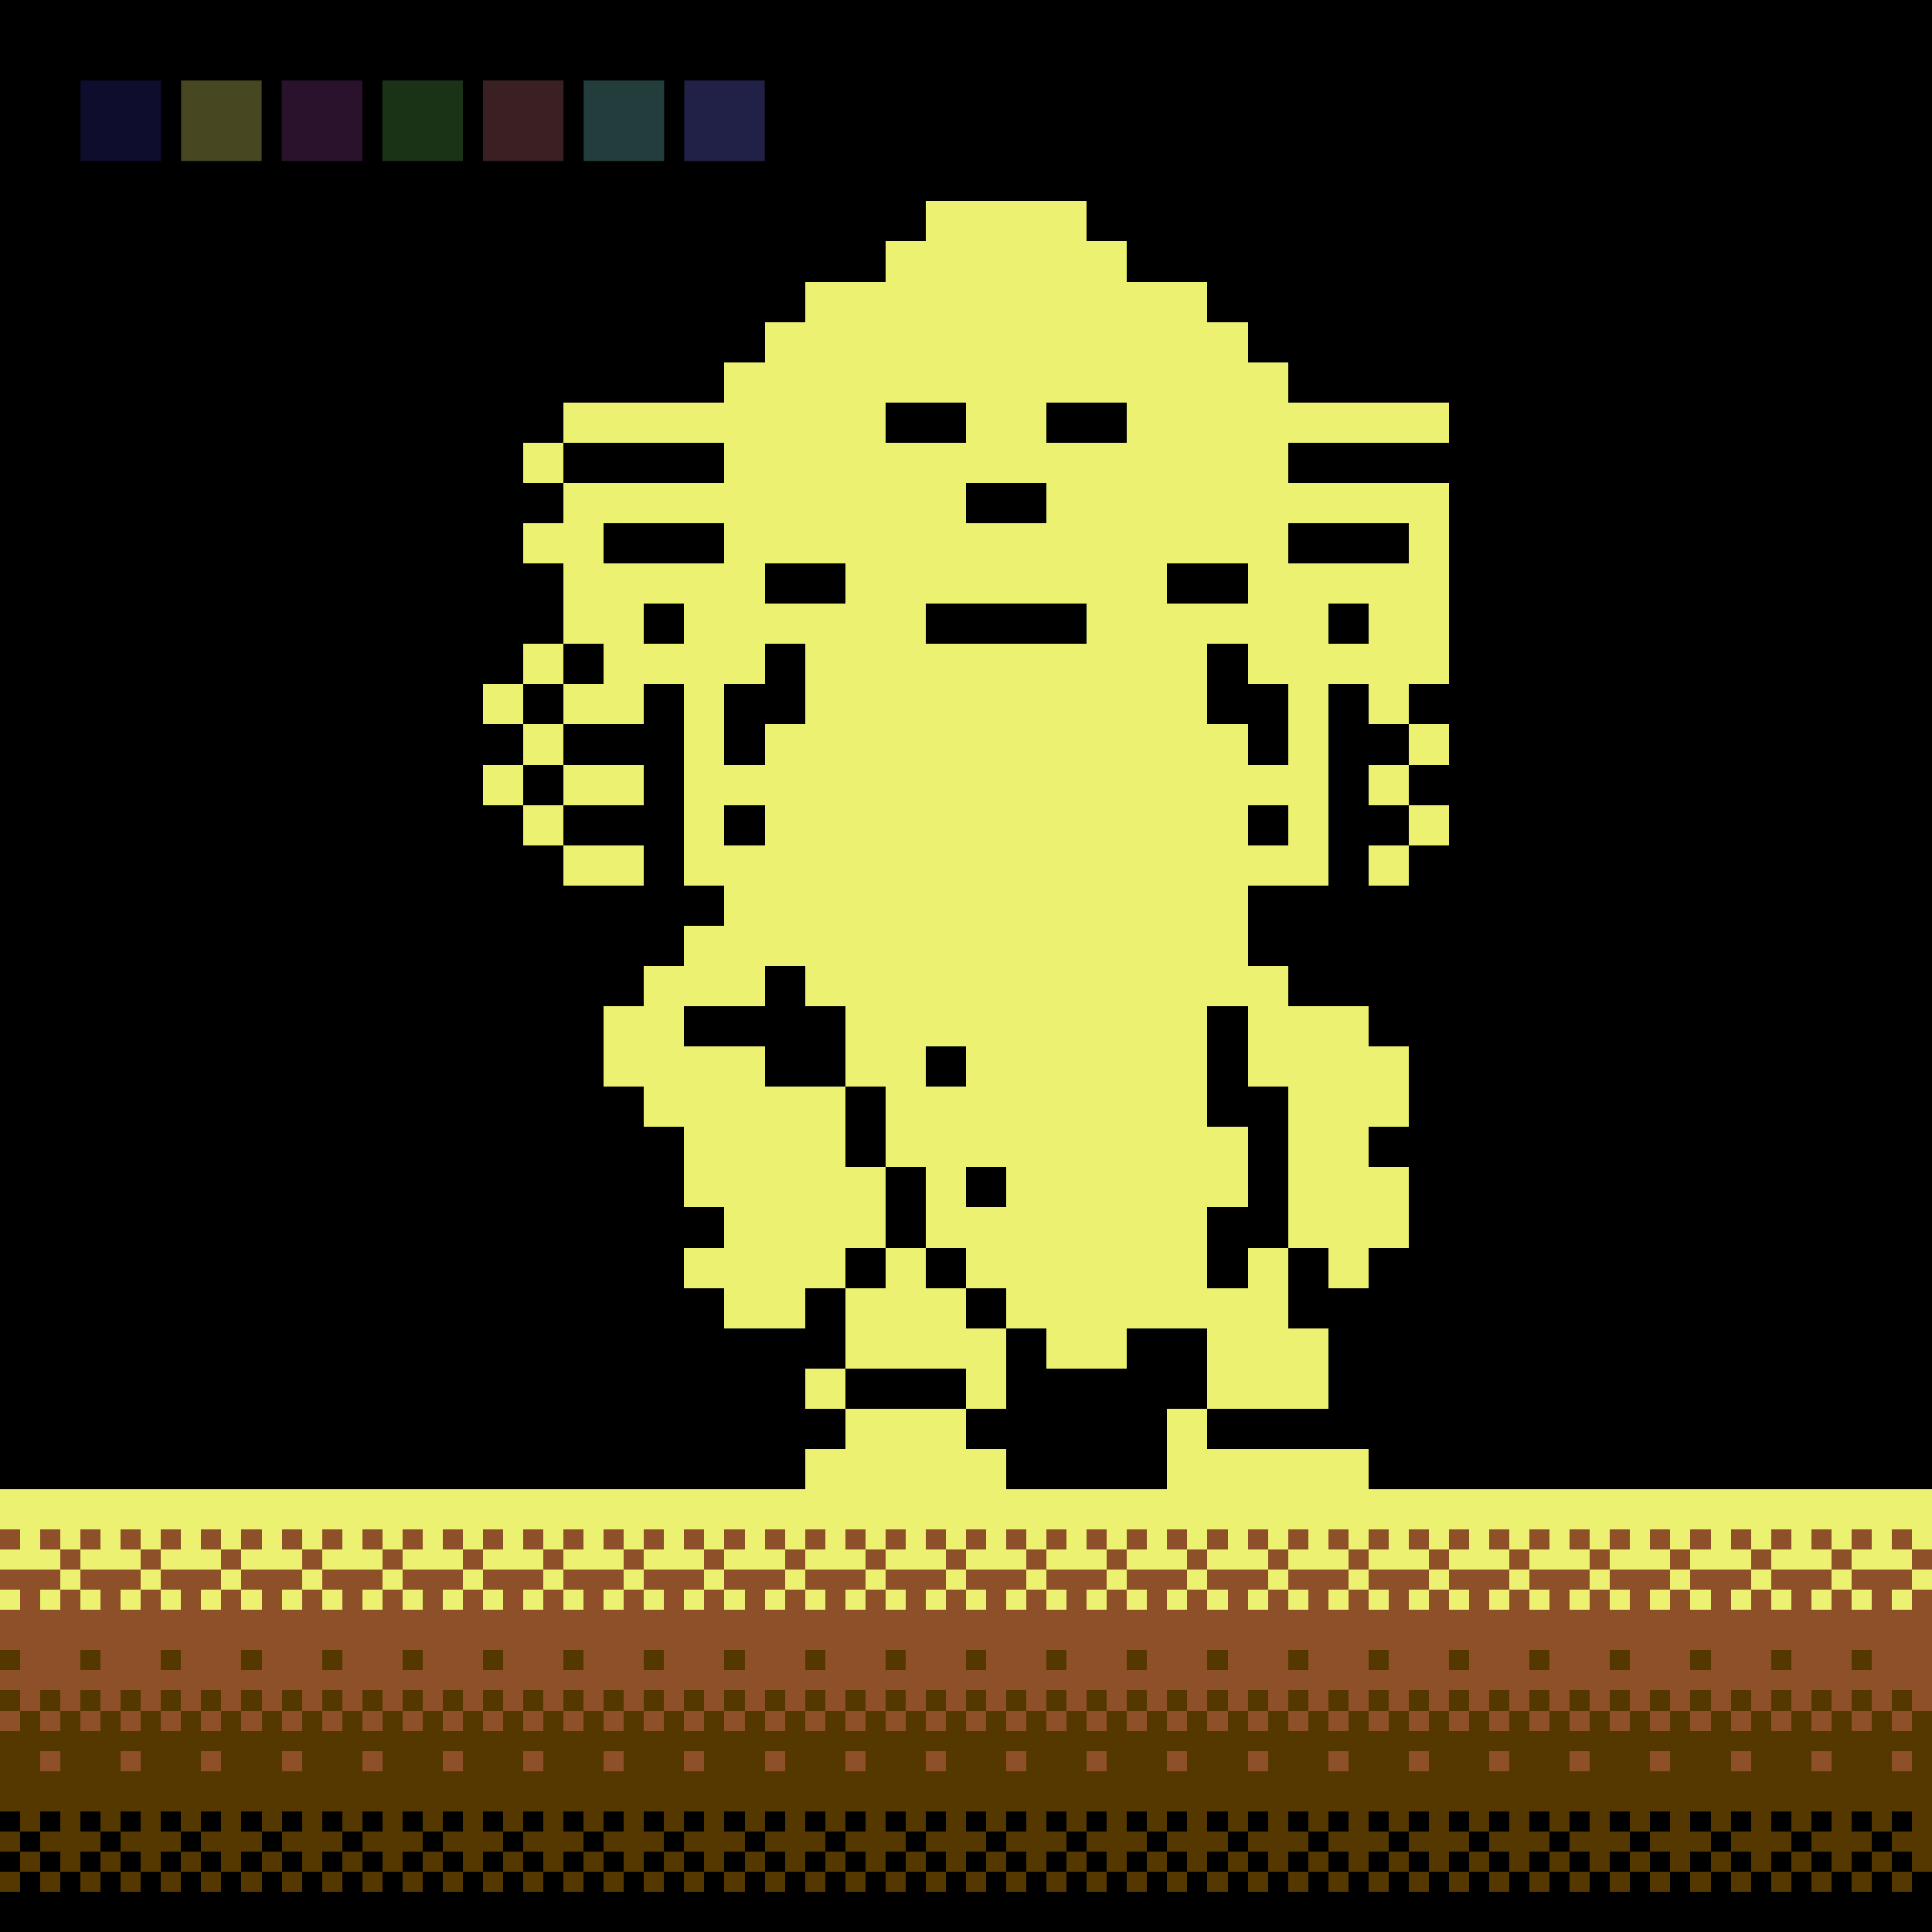
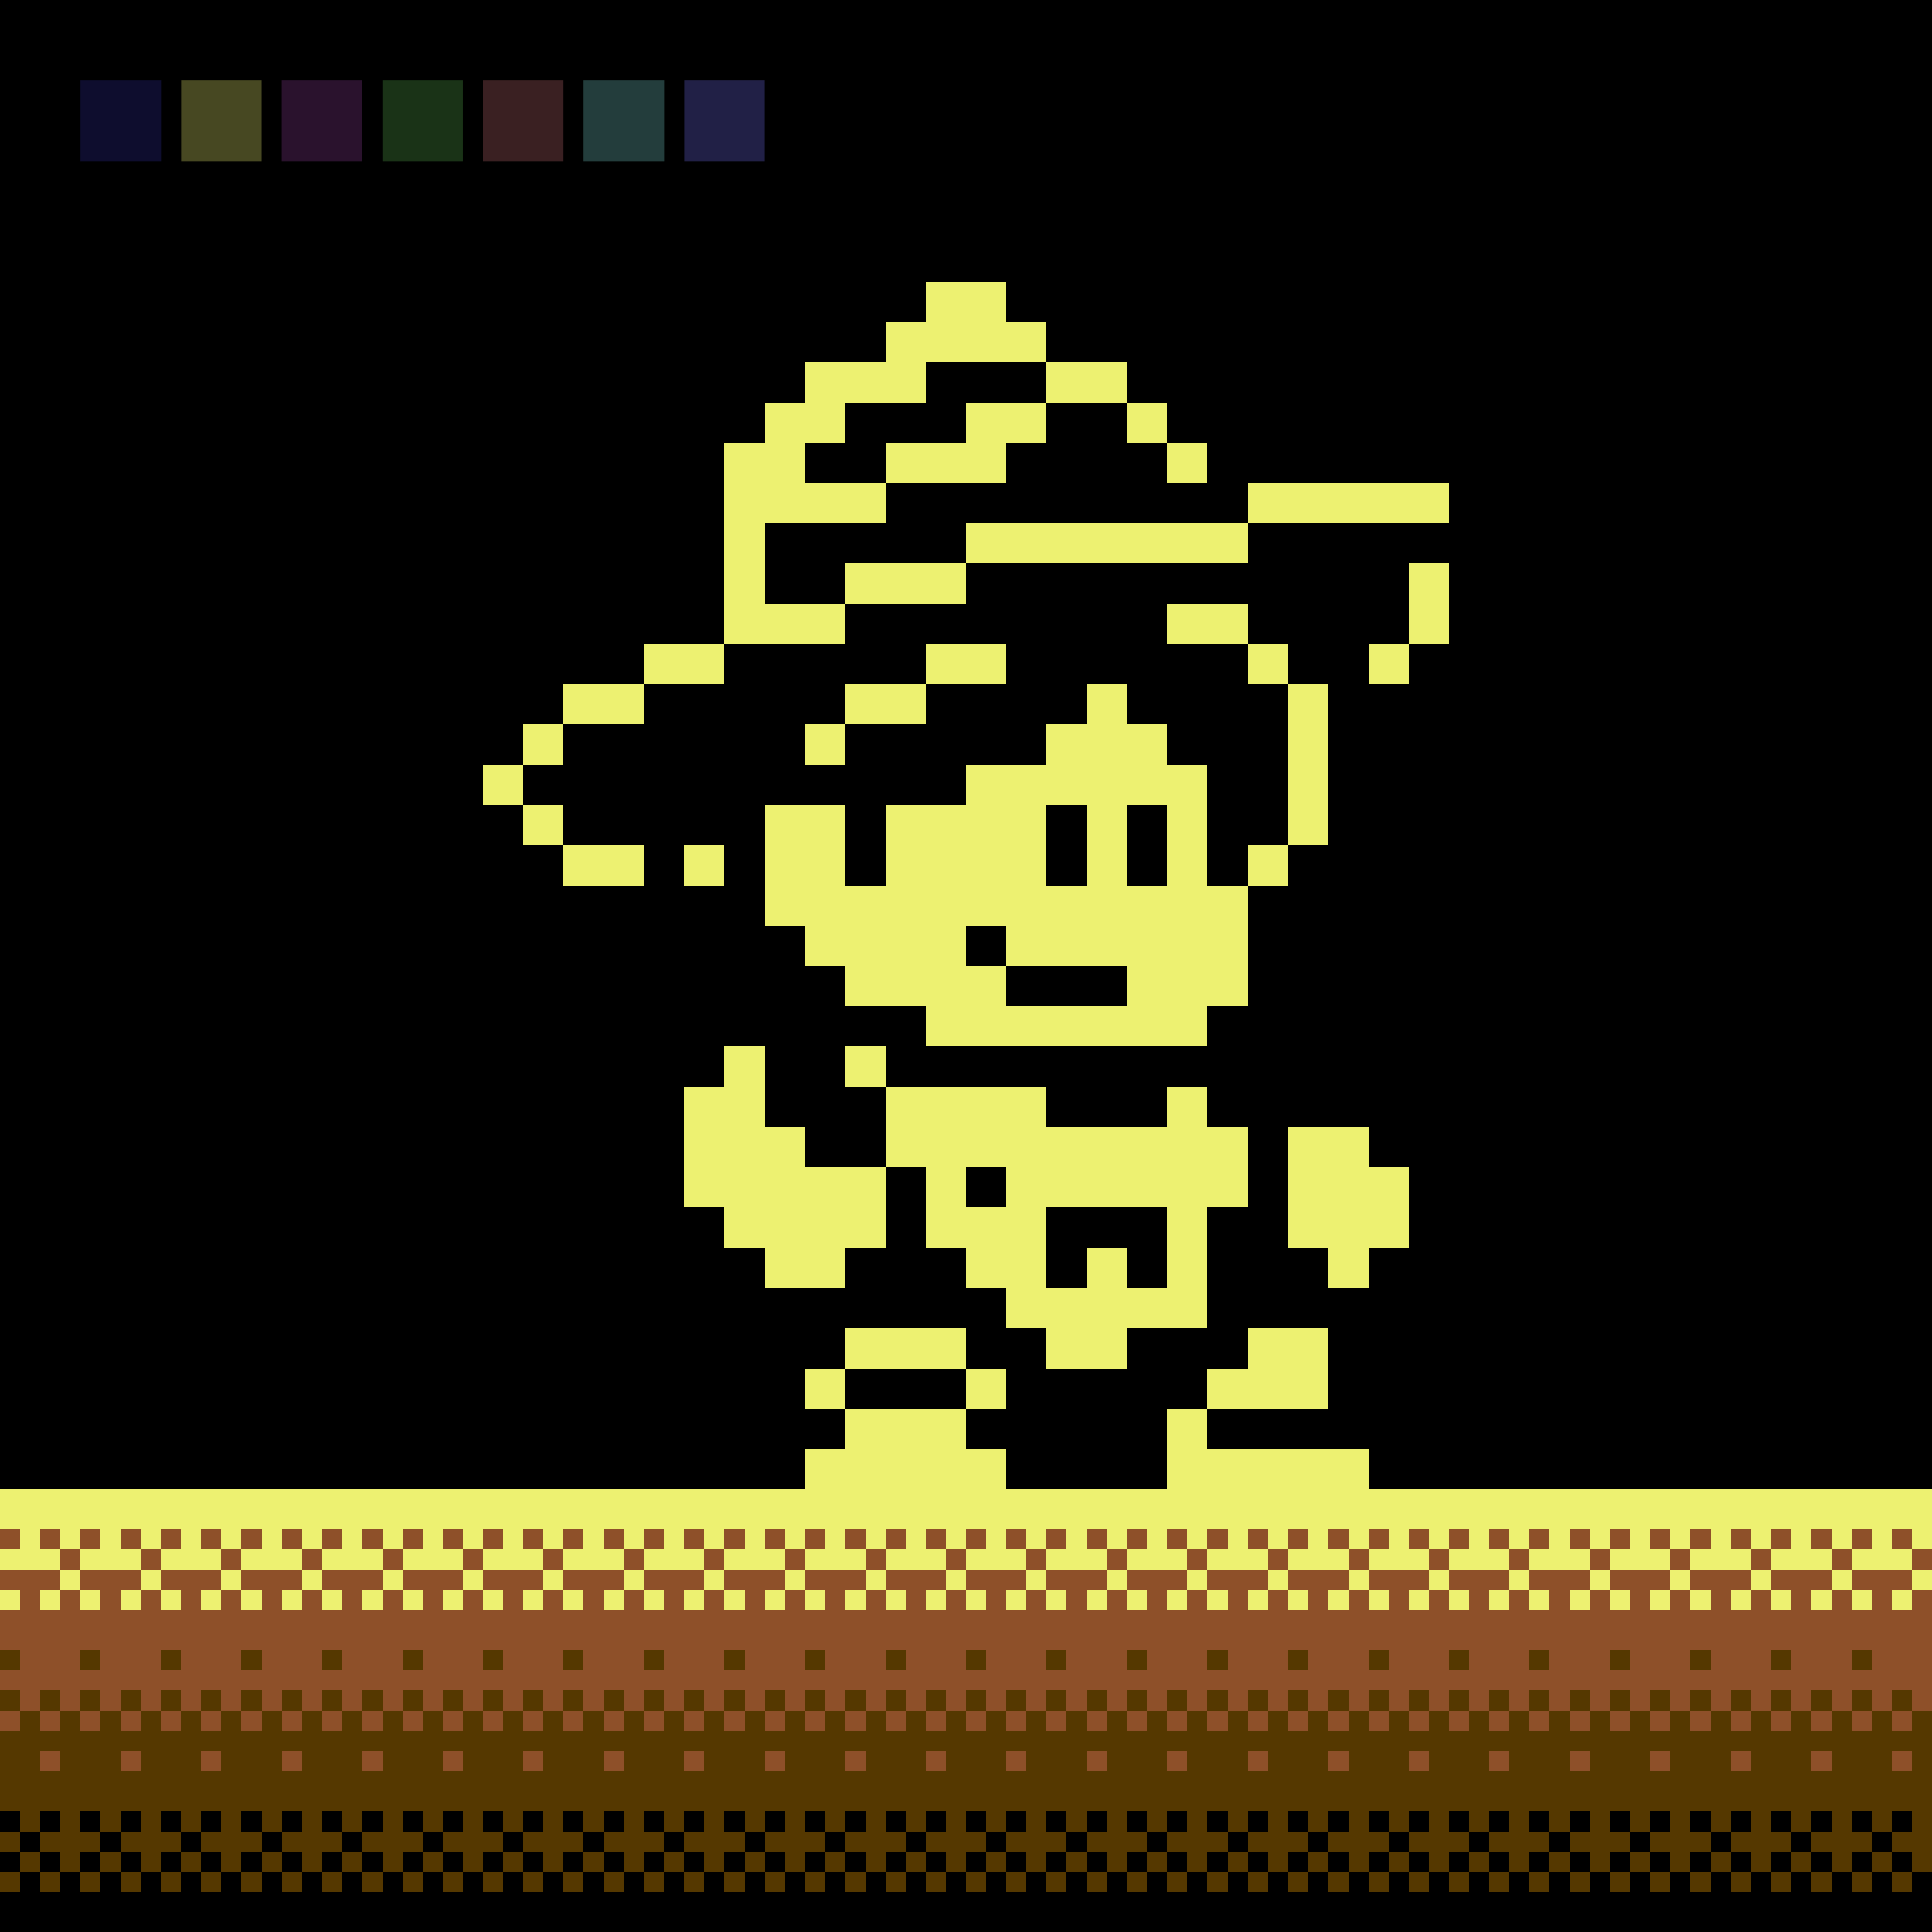
<svg xmlns="http://www.w3.org/2000/svg" viewBox="0 0 48 48" shape-rendering="crispEdges">
  <defs>
    <filter id="glow" x="-100%" y="-100%" width="300%" height="300%">
      <feGaussianBlur stdDeviation="1.1" />
    </filter>
  </defs>
  <rect width="48" height="48" fill="#000" />
  <g transform="scale(0.5)">
    <path fill="#edf171" d="M0 74h96v1h-96zM0 75h96v1h-96zM1 76h1v1h-1zM3 76h1v1h-1zM5 76h1v1h-1zM7 76h1v1h-1zM9 76h1v1h-1zM11 76h1v1h-1zM13 76h1v1h-1zM15 76h1v1h-1zM17 76h1v1h-1zM19 76h1v1h-1zM21 76h1v1h-1zM23 76h1v1h-1zM25 76h1v1h-1zM27 76h1v1h-1zM29 76h1v1h-1zM31 76h1v1h-1zM33 76h1v1h-1zM35 76h1v1h-1zM37 76h1v1h-1zM39 76h1v1h-1zM41 76h1v1h-1zM43 76h1v1h-1zM45 76h1v1h-1zM47 76h1v1h-1zM49 76h1v1h-1zM51 76h1v1h-1zM53 76h1v1h-1zM55 76h1v1h-1zM57 76h1v1h-1zM59 76h1v1h-1zM61 76h1v1h-1zM63 76h1v1h-1zM65 76h1v1h-1zM67 76h1v1h-1zM69 76h1v1h-1zM71 76h1v1h-1zM73 76h1v1h-1zM75 76h1v1h-1zM77 76h1v1h-1zM79 76h1v1h-1zM81 76h1v1h-1zM83 76h1v1h-1zM85 76h1v1h-1zM87 76h1v1h-1zM89 76h1v1h-1zM91 76h1v1h-1zM93 76h1v1h-1zM95 76h1v1h-1zM0 77h3v1h-3zM4 77h3v1h-3zM8 77h3v1h-3zM12 77h3v1h-3zM16 77h3v1h-3zM20 77h3v1h-3zM24 77h3v1h-3zM28 77h3v1h-3zM32 77h3v1h-3zM36 77h3v1h-3zM40 77h3v1h-3zM44 77h3v1h-3zM48 77h3v1h-3zM52 77h3v1h-3zM56 77h3v1h-3zM60 77h3v1h-3zM64 77h3v1h-3zM68 77h3v1h-3zM72 77h3v1h-3zM76 77h3v1h-3zM80 77h3v1h-3zM84 77h3v1h-3zM88 77h3v1h-3zM92 77h3v1h-3zM3 78h1v1h-1zM7 78h1v1h-1zM11 78h1v1h-1zM15 78h1v1h-1zM19 78h1v1h-1zM23 78h1v1h-1zM27 78h1v1h-1zM31 78h1v1h-1zM35 78h1v1h-1zM39 78h1v1h-1zM43 78h1v1h-1zM47 78h1v1h-1zM51 78h1v1h-1zM55 78h1v1h-1zM59 78h1v1h-1zM63 78h1v1h-1zM67 78h1v1h-1zM71 78h1v1h-1zM75 78h1v1h-1zM79 78h1v1h-1zM83 78h1v1h-1zM87 78h1v1h-1zM91 78h1v1h-1zM95 78h1v1h-1zM0 79h1v1h-1zM2 79h1v1h-1zM4 79h1v1h-1zM6 79h1v1h-1zM8 79h1v1h-1zM10 79h1v1h-1zM12 79h1v1h-1zM14 79h1v1h-1zM16 79h1v1h-1zM18 79h1v1h-1zM20 79h1v1h-1zM22 79h1v1h-1zM24 79h1v1h-1zM26 79h1v1h-1zM28 79h1v1h-1zM30 79h1v1h-1zM32 79h1v1h-1zM34 79h1v1h-1zM36 79h1v1h-1zM38 79h1v1h-1zM40 79h1v1h-1zM42 79h1v1h-1zM44 79h1v1h-1zM46 79h1v1h-1zM48 79h1v1h-1zM50 79h1v1h-1zM52 79h1v1h-1zM54 79h1v1h-1zM56 79h1v1h-1zM58 79h1v1h-1zM60 79h1v1h-1zM62 79h1v1h-1zM64 79h1v1h-1zM66 79h1v1h-1zM68 79h1v1h-1zM70 79h1v1h-1zM72 79h1v1h-1zM74 79h1v1h-1zM76 79h1v1h-1zM78 79h1v1h-1zM80 79h1v1h-1zM82 79h1v1h-1zM84 79h1v1h-1zM86 79h1v1h-1zM88 79h1v1h-1zM90 79h1v1h-1zM92 79h1v1h-1zM94 79h1v1h-1z" />
    <path fill="#8e5029" d="M0 76h1v1h-1zM2 76h1v1h-1zM4 76h1v1h-1zM6 76h1v1h-1zM8 76h1v1h-1zM10 76h1v1h-1zM12 76h1v1h-1zM14 76h1v1h-1zM16 76h1v1h-1zM18 76h1v1h-1zM20 76h1v1h-1zM22 76h1v1h-1zM24 76h1v1h-1zM26 76h1v1h-1zM28 76h1v1h-1zM30 76h1v1h-1zM32 76h1v1h-1zM34 76h1v1h-1zM36 76h1v1h-1zM38 76h1v1h-1zM40 76h1v1h-1zM42 76h1v1h-1zM44 76h1v1h-1zM46 76h1v1h-1zM48 76h1v1h-1zM50 76h1v1h-1zM52 76h1v1h-1zM54 76h1v1h-1zM56 76h1v1h-1zM58 76h1v1h-1zM60 76h1v1h-1zM62 76h1v1h-1zM64 76h1v1h-1zM66 76h1v1h-1zM68 76h1v1h-1zM70 76h1v1h-1zM72 76h1v1h-1zM74 76h1v1h-1zM76 76h1v1h-1zM78 76h1v1h-1zM80 76h1v1h-1zM82 76h1v1h-1zM84 76h1v1h-1zM86 76h1v1h-1zM88 76h1v1h-1zM90 76h1v1h-1zM92 76h1v1h-1zM94 76h1v1h-1zM3 77h1v1h-1zM7 77h1v1h-1zM11 77h1v1h-1zM15 77h1v1h-1zM19 77h1v1h-1zM23 77h1v1h-1zM27 77h1v1h-1zM31 77h1v1h-1zM35 77h1v1h-1zM39 77h1v1h-1zM43 77h1v1h-1zM47 77h1v1h-1zM51 77h1v1h-1zM55 77h1v1h-1zM59 77h1v1h-1zM63 77h1v1h-1zM67 77h1v1h-1zM71 77h1v1h-1zM75 77h1v1h-1zM79 77h1v1h-1zM83 77h1v1h-1zM87 77h1v1h-1zM91 77h1v1h-1zM95 77h1v1h-1zM0 78h3v1h-3zM4 78h3v1h-3zM8 78h3v1h-3zM12 78h3v1h-3zM16 78h3v1h-3zM20 78h3v1h-3zM24 78h3v1h-3zM28 78h3v1h-3zM32 78h3v1h-3zM36 78h3v1h-3zM40 78h3v1h-3zM44 78h3v1h-3zM48 78h3v1h-3zM52 78h3v1h-3zM56 78h3v1h-3zM60 78h3v1h-3zM64 78h3v1h-3zM68 78h3v1h-3zM72 78h3v1h-3zM76 78h3v1h-3zM80 78h3v1h-3zM84 78h3v1h-3zM88 78h3v1h-3zM92 78h3v1h-3zM1 79h1v1h-1zM3 79h1v1h-1zM5 79h1v1h-1zM7 79h1v1h-1zM9 79h1v1h-1zM11 79h1v1h-1zM13 79h1v1h-1zM15 79h1v1h-1zM17 79h1v1h-1zM19 79h1v1h-1zM21 79h1v1h-1zM23 79h1v1h-1zM25 79h1v1h-1zM27 79h1v1h-1zM29 79h1v1h-1zM31 79h1v1h-1zM33 79h1v1h-1zM35 79h1v1h-1zM37 79h1v1h-1zM39 79h1v1h-1zM41 79h1v1h-1zM43 79h1v1h-1zM45 79h1v1h-1zM47 79h1v1h-1zM49 79h1v1h-1zM51 79h1v1h-1zM53 79h1v1h-1zM55 79h1v1h-1zM57 79h1v1h-1zM59 79h1v1h-1zM61 79h1v1h-1zM63 79h1v1h-1zM65 79h1v1h-1zM67 79h1v1h-1zM69 79h1v1h-1zM71 79h1v1h-1zM73 79h1v1h-1zM75 79h1v1h-1zM77 79h1v1h-1zM79 79h1v1h-1zM81 79h1v1h-1zM83 79h1v1h-1zM85 79h1v1h-1zM87 79h1v1h-1zM89 79h1v1h-1zM91 79h1v1h-1zM93 79h1v1h-1zM95 79h1v1h-1zM0 80h96v1h-96zM0 81h96v1h-96zM1 82h3v1h-3zM5 82h3v1h-3zM9 82h3v1h-3zM13 82h3v1h-3zM17 82h3v1h-3zM21 82h3v1h-3zM25 82h3v1h-3zM29 82h3v1h-3zM33 82h3v1h-3zM37 82h3v1h-3zM41 82h3v1h-3zM45 82h3v1h-3zM49 82h3v1h-3zM53 82h3v1h-3zM57 82h3v1h-3zM61 82h3v1h-3zM65 82h3v1h-3zM69 82h3v1h-3zM73 82h3v1h-3zM77 82h3v1h-3zM81 82h3v1h-3zM85 82h3v1h-3zM89 82h3v1h-3zM93 82h3v1h-3zM0 83h96v1h-96zM1 84h1v1h-1zM3 84h1v1h-1zM5 84h1v1h-1zM7 84h1v1h-1zM9 84h1v1h-1zM11 84h1v1h-1zM13 84h1v1h-1zM15 84h1v1h-1zM17 84h1v1h-1zM19 84h1v1h-1zM21 84h1v1h-1zM23 84h1v1h-1zM25 84h1v1h-1zM27 84h1v1h-1zM29 84h1v1h-1zM31 84h1v1h-1zM33 84h1v1h-1zM35 84h1v1h-1zM37 84h1v1h-1zM39 84h1v1h-1zM41 84h1v1h-1zM43 84h1v1h-1zM45 84h1v1h-1zM47 84h1v1h-1zM49 84h1v1h-1zM51 84h1v1h-1zM53 84h1v1h-1zM55 84h1v1h-1zM57 84h1v1h-1zM59 84h1v1h-1zM61 84h1v1h-1zM63 84h1v1h-1zM65 84h1v1h-1zM67 84h1v1h-1zM69 84h1v1h-1zM71 84h1v1h-1zM73 84h1v1h-1zM75 84h1v1h-1zM77 84h1v1h-1zM79 84h1v1h-1zM81 84h1v1h-1zM83 84h1v1h-1zM85 84h1v1h-1zM87 84h1v1h-1zM89 84h1v1h-1zM91 84h1v1h-1zM93 84h1v1h-1zM95 84h1v1h-1zM0 85h1v1h-1zM2 85h1v1h-1zM4 85h1v1h-1zM6 85h1v1h-1zM8 85h1v1h-1zM10 85h1v1h-1zM12 85h1v1h-1zM14 85h1v1h-1zM16 85h1v1h-1zM18 85h1v1h-1zM20 85h1v1h-1zM22 85h1v1h-1zM24 85h1v1h-1zM26 85h1v1h-1zM28 85h1v1h-1zM30 85h1v1h-1zM32 85h1v1h-1zM34 85h1v1h-1zM36 85h1v1h-1zM38 85h1v1h-1zM40 85h1v1h-1zM42 85h1v1h-1zM44 85h1v1h-1zM46 85h1v1h-1zM48 85h1v1h-1zM50 85h1v1h-1zM52 85h1v1h-1zM54 85h1v1h-1zM56 85h1v1h-1zM58 85h1v1h-1zM60 85h1v1h-1zM62 85h1v1h-1zM64 85h1v1h-1zM66 85h1v1h-1zM68 85h1v1h-1zM70 85h1v1h-1zM72 85h1v1h-1zM74 85h1v1h-1zM76 85h1v1h-1zM78 85h1v1h-1zM80 85h1v1h-1zM82 85h1v1h-1zM84 85h1v1h-1zM86 85h1v1h-1zM88 85h1v1h-1zM90 85h1v1h-1zM92 85h1v1h-1zM94 85h1v1h-1zM2 87h1v1h-1zM6 87h1v1h-1zM10 87h1v1h-1zM14 87h1v1h-1zM18 87h1v1h-1zM22 87h1v1h-1zM26 87h1v1h-1zM30 87h1v1h-1zM34 87h1v1h-1zM38 87h1v1h-1zM42 87h1v1h-1zM46 87h1v1h-1zM50 87h1v1h-1zM54 87h1v1h-1zM58 87h1v1h-1zM62 87h1v1h-1zM66 87h1v1h-1zM70 87h1v1h-1zM74 87h1v1h-1zM78 87h1v1h-1zM82 87h1v1h-1zM86 87h1v1h-1zM90 87h1v1h-1zM94 87h1v1h-1z" />
    <path fill="#553800" d="M0 82h1v1h-1zM4 82h1v1h-1zM8 82h1v1h-1zM12 82h1v1h-1zM16 82h1v1h-1zM20 82h1v1h-1zM24 82h1v1h-1zM28 82h1v1h-1zM32 82h1v1h-1zM36 82h1v1h-1zM40 82h1v1h-1zM44 82h1v1h-1zM48 82h1v1h-1zM52 82h1v1h-1zM56 82h1v1h-1zM60 82h1v1h-1zM64 82h1v1h-1zM68 82h1v1h-1zM72 82h1v1h-1zM76 82h1v1h-1zM80 82h1v1h-1zM84 82h1v1h-1zM88 82h1v1h-1zM92 82h1v1h-1zM0 84h1v1h-1zM2 84h1v1h-1zM4 84h1v1h-1zM6 84h1v1h-1zM8 84h1v1h-1zM10 84h1v1h-1zM12 84h1v1h-1zM14 84h1v1h-1zM16 84h1v1h-1zM18 84h1v1h-1zM20 84h1v1h-1zM22 84h1v1h-1zM24 84h1v1h-1zM26 84h1v1h-1zM28 84h1v1h-1zM30 84h1v1h-1zM32 84h1v1h-1zM34 84h1v1h-1zM36 84h1v1h-1zM38 84h1v1h-1zM40 84h1v1h-1zM42 84h1v1h-1zM44 84h1v1h-1zM46 84h1v1h-1zM48 84h1v1h-1zM50 84h1v1h-1zM52 84h1v1h-1zM54 84h1v1h-1zM56 84h1v1h-1zM58 84h1v1h-1zM60 84h1v1h-1zM62 84h1v1h-1zM64 84h1v1h-1zM66 84h1v1h-1zM68 84h1v1h-1zM70 84h1v1h-1zM72 84h1v1h-1zM74 84h1v1h-1zM76 84h1v1h-1zM78 84h1v1h-1zM80 84h1v1h-1zM82 84h1v1h-1zM84 84h1v1h-1zM86 84h1v1h-1zM88 84h1v1h-1zM90 84h1v1h-1zM92 84h1v1h-1zM94 84h1v1h-1zM1 85h1v1h-1zM3 85h1v1h-1zM5 85h1v1h-1zM7 85h1v1h-1zM9 85h1v1h-1zM11 85h1v1h-1zM13 85h1v1h-1zM15 85h1v1h-1zM17 85h1v1h-1zM19 85h1v1h-1zM21 85h1v1h-1zM23 85h1v1h-1zM25 85h1v1h-1zM27 85h1v1h-1zM29 85h1v1h-1zM31 85h1v1h-1zM33 85h1v1h-1zM35 85h1v1h-1zM37 85h1v1h-1zM39 85h1v1h-1zM41 85h1v1h-1zM43 85h1v1h-1zM45 85h1v1h-1zM47 85h1v1h-1zM49 85h1v1h-1zM51 85h1v1h-1zM53 85h1v1h-1zM55 85h1v1h-1zM57 85h1v1h-1zM59 85h1v1h-1zM61 85h1v1h-1zM63 85h1v1h-1zM65 85h1v1h-1zM67 85h1v1h-1zM69 85h1v1h-1zM71 85h1v1h-1zM73 85h1v1h-1zM75 85h1v1h-1zM77 85h1v1h-1zM79 85h1v1h-1zM81 85h1v1h-1zM83 85h1v1h-1zM85 85h1v1h-1zM87 85h1v1h-1zM89 85h1v1h-1zM91 85h1v1h-1zM93 85h1v1h-1zM95 85h1v1h-1zM0 86h96v1h-96zM0 87h2v1h-2zM3 87h3v1h-3zM7 87h3v1h-3zM11 87h3v1h-3zM15 87h3v1h-3zM19 87h3v1h-3zM23 87h3v1h-3zM27 87h3v1h-3zM31 87h3v1h-3zM35 87h3v1h-3zM39 87h3v1h-3zM43 87h3v1h-3zM47 87h3v1h-3zM51 87h3v1h-3zM55 87h3v1h-3zM59 87h3v1h-3zM63 87h3v1h-3zM67 87h3v1h-3zM71 87h3v1h-3zM75 87h3v1h-3zM79 87h3v1h-3zM83 87h3v1h-3zM87 87h3v1h-3zM91 87h3v1h-3zM95 87h1v1h-1zM0 88h96v1h-96zM0 89h96v1h-96zM1 90h1v1h-1zM3 90h1v1h-1zM5 90h1v1h-1zM7 90h1v1h-1zM9 90h1v1h-1zM11 90h1v1h-1zM13 90h1v1h-1zM15 90h1v1h-1zM17 90h1v1h-1zM19 90h1v1h-1zM21 90h1v1h-1zM23 90h1v1h-1zM25 90h1v1h-1zM27 90h1v1h-1zM29 90h1v1h-1zM31 90h1v1h-1zM33 90h1v1h-1zM35 90h1v1h-1zM37 90h1v1h-1zM39 90h1v1h-1zM41 90h1v1h-1zM43 90h1v1h-1zM45 90h1v1h-1zM47 90h1v1h-1zM49 90h1v1h-1zM51 90h1v1h-1zM53 90h1v1h-1zM55 90h1v1h-1zM57 90h1v1h-1zM59 90h1v1h-1zM61 90h1v1h-1zM63 90h1v1h-1zM65 90h1v1h-1zM67 90h1v1h-1zM69 90h1v1h-1zM71 90h1v1h-1zM73 90h1v1h-1zM75 90h1v1h-1zM77 90h1v1h-1zM79 90h1v1h-1zM81 90h1v1h-1zM83 90h1v1h-1zM85 90h1v1h-1zM87 90h1v1h-1zM89 90h1v1h-1zM91 90h1v1h-1zM93 90h1v1h-1zM95 90h1v1h-1zM0 91h1v1h-1zM2 91h3v1h-3zM6 91h3v1h-3zM10 91h3v1h-3zM14 91h3v1h-3zM18 91h3v1h-3zM22 91h3v1h-3zM26 91h3v1h-3zM30 91h3v1h-3zM34 91h3v1h-3zM38 91h3v1h-3zM42 91h3v1h-3zM46 91h3v1h-3zM50 91h3v1h-3zM54 91h3v1h-3zM58 91h3v1h-3zM62 91h3v1h-3zM66 91h3v1h-3zM70 91h3v1h-3zM74 91h3v1h-3zM78 91h3v1h-3zM82 91h3v1h-3zM86 91h3v1h-3zM90 91h3v1h-3zM94 91h2v1h-2zM1 92h1v1h-1zM3 92h1v1h-1zM5 92h1v1h-1zM7 92h1v1h-1zM9 92h1v1h-1zM11 92h1v1h-1zM13 92h1v1h-1zM15 92h1v1h-1zM17 92h1v1h-1zM19 92h1v1h-1zM21 92h1v1h-1zM23 92h1v1h-1zM25 92h1v1h-1zM27 92h1v1h-1zM29 92h1v1h-1zM31 92h1v1h-1zM33 92h1v1h-1zM35 92h1v1h-1zM37 92h1v1h-1zM39 92h1v1h-1zM41 92h1v1h-1zM43 92h1v1h-1zM45 92h1v1h-1zM47 92h1v1h-1zM49 92h1v1h-1zM51 92h1v1h-1zM53 92h1v1h-1zM55 92h1v1h-1zM57 92h1v1h-1zM59 92h1v1h-1zM61 92h1v1h-1zM63 92h1v1h-1zM65 92h1v1h-1zM67 92h1v1h-1zM69 92h1v1h-1zM71 92h1v1h-1zM73 92h1v1h-1zM75 92h1v1h-1zM77 92h1v1h-1zM79 92h1v1h-1zM81 92h1v1h-1zM83 92h1v1h-1zM85 92h1v1h-1zM87 92h1v1h-1zM89 92h1v1h-1zM91 92h1v1h-1zM93 92h1v1h-1zM95 92h1v1h-1zM0 93h1v1h-1zM2 93h1v1h-1zM4 93h1v1h-1zM6 93h1v1h-1zM8 93h1v1h-1zM10 93h1v1h-1zM12 93h1v1h-1zM14 93h1v1h-1zM16 93h1v1h-1zM18 93h1v1h-1zM20 93h1v1h-1zM22 93h1v1h-1zM24 93h1v1h-1zM26 93h1v1h-1zM28 93h1v1h-1zM30 93h1v1h-1zM32 93h1v1h-1zM34 93h1v1h-1zM36 93h1v1h-1zM38 93h1v1h-1zM40 93h1v1h-1zM42 93h1v1h-1zM44 93h1v1h-1zM46 93h1v1h-1zM48 93h1v1h-1zM50 93h1v1h-1zM52 93h1v1h-1zM54 93h1v1h-1zM56 93h1v1h-1zM58 93h1v1h-1zM60 93h1v1h-1zM62 93h1v1h-1zM64 93h1v1h-1zM66 93h1v1h-1zM68 93h1v1h-1zM70 93h1v1h-1zM72 93h1v1h-1zM74 93h1v1h-1zM76 93h1v1h-1zM78 93h1v1h-1zM80 93h1v1h-1zM82 93h1v1h-1zM84 93h1v1h-1zM86 93h1v1h-1zM88 93h1v1h-1zM90 93h1v1h-1zM92 93h1v1h-1zM94 93h1v1h-1z" />
  </g>
  <g shape-rendering="geometricPrecision">
    <rect x="2" y="2" width="2" height="2" fill="#2e2c9b" opacity="0.3" />
    <rect x="4.5" y="2" width="2" height="2" fill="#edf171" filter="url(#glow)" opacity="0">
      <animate attributeName="opacity" values="0;0.9;0" keyTimes="0;0.5;1" calcMode="spline" keySplines="0.4 0 0.6 1;0.4 0 0.6 1" dur="3.6s" repeatCount="indefinite" />
    </rect>
    <rect x="4.5" y="2" width="2" height="2" fill="#edf171" opacity="0.3">
      <animate attributeName="opacity" values="0.3;1;0.3" keyTimes="0;0.5;1" calcMode="spline" keySplines="0.4 0 0.6 1;0.4 0 0.6 1" dur="3.6s" repeatCount="indefinite" />
    </rect>
    <rect x="7" y="2" width="2" height="2" fill="#8e3c97" opacity="0.3" />
    <rect x="9.5" y="2" width="2" height="2" fill="#56ac4d" opacity="0.3" />
    <rect x="12" y="2" width="2" height="2" fill="#c46c71" opacity="0.3" />
    <rect x="14.5" y="2" width="2" height="2" fill="#75cec8" opacity="0.3" />
    <rect x="17" y="2" width="2" height="2" fill="#706deb" opacity="0.3" />
  </g>
  <path fill="#edf171" d="M23 7h2v1h-2zM22 8h4v1h-4zM20 9h3v1h-3zM26 9h2v1h-2zM19 10h2v1h-2zM24 10h2v1h-2zM28 10h1v1h-1zM18 11h2v1h-2zM22 11h3v1h-3zM29 11h1v1h-1zM18 12h4v1h-4zM31 12h5v1h-5zM18 13h1v1h-1zM24 13h7v1h-7zM18 14h1v1h-1zM21 14h3v1h-3zM35 14h1v1h-1zM18 15h3v1h-3zM29 15h2v1h-2zM35 15h1v1h-1zM16 16h2v1h-2zM23 16h2v1h-2zM31 16h1v1h-1zM34 16h1v1h-1zM14 17h2v1h-2zM21 17h2v1h-2zM27 17h1v1h-1zM32 17h1v1h-1zM13 18h1v1h-1zM20 18h1v1h-1zM26 18h3v1h-3zM32 18h1v1h-1zM12 19h1v1h-1zM24 19h6v1h-6zM32 19h1v1h-1zM13 20h1v1h-1zM19 20h2v1h-2zM22 20h4v1h-4zM27 20h1v1h-1zM29 20h1v1h-1zM32 20h1v1h-1zM14 21h2v1h-2zM17 21h1v1h-1zM19 21h2v1h-2zM22 21h4v1h-4zM27 21h1v1h-1zM29 21h1v1h-1zM31 21h1v1h-1zM19 22h12v1h-12zM20 23h4v1h-4zM25 23h6v1h-6zM21 24h4v1h-4zM28 24h3v1h-3zM23 25h7v1h-7zM18 26h1v1h-1zM21 26h1v1h-1zM17 27h2v1h-2zM22 27h4v1h-4zM29 27h1v1h-1zM17 28h3v1h-3zM22 28h9v1h-9zM32 28h2v1h-2zM17 29h5v1h-5zM23 29h1v1h-1zM25 29h6v1h-6zM32 29h3v1h-3zM18 30h4v1h-4zM23 30h3v1h-3zM29 30h1v1h-1zM32 30h3v1h-3zM19 31h2v1h-2zM24 31h2v1h-2zM27 31h1v1h-1zM29 31h1v1h-1zM33 31h1v1h-1zM25 32h5v1h-5zM21 33h3v1h-3zM26 33h2v1h-2zM31 33h2v1h-2zM20 34h1v1h-1zM24 34h1v1h-1zM30 34h3v1h-3zM21 35h3v1h-3zM29 35h1v1h-1zM20 36h5v1h-5zM29 36h5v1h-5z">
    <animate attributeName="opacity" values="1;0;1;0;0;0;1" keyTimes="0;0.167;0.333;0.5;0.667;0.833;1" calcMode="discrete" dur="1.8s" repeatCount="indefinite" />
  </path>
-   <path fill="#edf171" d="M23 5h2v1h-2zM22 6h4v1h-4zM20 7h3v1h-3zM26 7h2v1h-2zM19 8h2v1h-2zM24 8h2v1h-2zM28 8h1v1h-1zM18 9h2v1h-2zM22 9h3v1h-3zM29 9h1v1h-1zM18 10h4v1h-4zM31 10h5v1h-5zM18 11h1v1h-1zM24 11h7v1h-7zM18 12h1v1h-1zM21 12h3v1h-3zM35 12h1v1h-1zM18 13h3v1h-3zM29 13h2v1h-2zM35 13h1v1h-1zM16 14h2v1h-2zM23 14h2v1h-2zM31 14h1v1h-1zM34 14h1v1h-1zM14 15h2v1h-2zM21 15h2v1h-2zM27 15h1v1h-1zM32 15h1v1h-1zM13 16h1v1h-1zM20 16h1v1h-1zM26 16h3v1h-3zM32 16h1v1h-1zM12 17h1v1h-1zM24 17h6v1h-6zM32 17h1v1h-1zM13 18h1v1h-1zM19 18h2v1h-2zM22 18h4v1h-4zM27 18h1v1h-1zM29 18h1v1h-1zM32 18h1v1h-1zM14 19h2v1h-2zM17 19h1v1h-1zM19 19h2v1h-2zM22 19h4v1h-4zM27 19h1v1h-1zM29 19h1v1h-1zM31 19h1v1h-1zM19 20h12v1h-12zM20 21h4v1h-4zM25 21h6v1h-6zM18 22h1v1h-1zM21 22h4v1h-4zM28 22h3v1h-3zM17 23h3v1h-3zM23 23h7v1h-7zM16 24h3v1h-3zM21 24h1v1h-1zM31 24h1v1h-1zM15 25h2v1h-2zM22 25h4v1h-4zM28 25h2v1h-2zM31 25h3v1h-3zM15 26h4v1h-4zM22 26h1v1h-1zM24 26h5v1h-5zM31 26h4v1h-4zM16 27h5v1h-5zM23 27h1v1h-1zM25 27h5v1h-5zM32 27h3v1h-3zM17 28h4v1h-4zM24 28h2v1h-2zM29 28h2v1h-2zM33 28h1v1h-1zM18 29h2v1h-2zM23 29h1v1h-1zM25 29h1v1h-1zM27 29h1v1h-1zM29 29h2v1h-2zM23 30h7v1h-7zM22 31h1v1h-1zM24 31h5v1h-5zM31 31h1v1h-1zM21 32h3v1h-3zM25 32h1v1h-1zM27 32h1v1h-1zM30 32h2v1h-2zM21 33h4v1h-4zM30 33h3v1h-3zM20 34h1v1h-1zM24 34h1v1h-1zM30 34h3v1h-3zM21 35h3v1h-3zM29 35h1v1h-1zM20 36h5v1h-5zM29 36h5v1h-5z">
+   <path fill="#edf171" d="M23 5h2v1h-2zM22 6h4v1h-4zM20 7h3v1h-3zM26 7h2v1h-2zM19 8h2v1h-2zM24 8h2v1h-2zM28 8h1v1h-1zM18 9h2v1h-2zM22 9h3v1h-3zM29 9h1v1h-1zM18 10h4v1h-4zM31 10h5v1h-5zM18 11h1v1h-1zM24 11h7v1h-7zM18 12h1v1h-1zM21 12h3v1h-3zM35 12h1v1h-1zM18 13h3v1h-3zM29 13h2v1h-2zM35 13h1v1h-1zM16 14h2v1h-2zM23 14h2v1h-2zM31 14h1v1h-1zM34 14h1v1h-1zM14 15h2v1h-2zM21 15h2v1h-2zM27 15h1v1h-1zM32 15h1v1h-1zM13 16h1v1h-1zM20 16h1v1h-1zM26 16h3v1h-3zM32 16h1v1h-1zM12 17h1v1h-1zM24 17h6v1h-6zM32 17h1v1h-1zM13 18h1v1h-1zM19 18h2v1h-2zM22 18h4v1h-4zM27 18h1v1h-1zM29 18h1v1h-1zM32 18h1v1h-1zM14 19h2v1h-2zM17 19h1v1h-1zM19 19h2v1h-2zM22 19h4v1h-4zM27 19h1v1h-1zM29 19h1v1h-1zM31 19h1v1h-1zM19 20h12v1h-12zM20 21h4v1h-4zM25 21h6v1h-6zM18 22h1v1h-1zM21 22h4v1h-4zM28 22h3v1h-3zM17 23h3v1h-3zM23 23h7v1h-7zM16 24h3v1h-3zM21 24h1v1h-1zM31 24h1v1h-1zM15 25h2v1h-2zM22 25h4v1h-4zM28 25h2v1h-2zM31 25h3v1h-3zM15 26h4v1h-4zM22 26h1v1h-1zM24 26h5v1h-5zM31 26h4v1h-4zM16 27h5v1h-5zM23 27h1v1h-1zM25 27h5v1h-5zM32 27h3v1h-3zM17 28h4v1h-4zM24 28h2v1h-2zM29 28h2v1h-2zM33 28h1v1h-1zM18 29h2v1h-2zM23 29h1v1h-1zM25 29h1v1h-1zM27 29h1v1h-1zM29 29h2v1h-2zM23 30h7v1h-7zM22 31h1v1h-1zM24 31h5v1h-5zM31 31h1v1h-1zM21 32h3v1h-3zM25 32h1v1h-1zM27 32h1v1h-1zM30 32h2v1h-2zM21 33h4v1h-4zM30 33h3v1h-3zM20 34h1v1h-1zM24 34h1v1h-1zM30 34h3v1h-3zM21 35h3v1h-3zM29 35h1v1h-1zM20 36h5v1h-5zM29 36h5v1h-5z" opacity="0">
    <animate attributeName="opacity" values="0;1;0;1;0;0;0" keyTimes="0;0.167;0.333;0.5;0.667;0.833;1" calcMode="discrete" dur="1.8s" repeatCount="indefinite" />
  </path>
-   <path fill="#edf171" d="M25 5h2v1h-2zM24 6h4v1h-4zM22 7h2v1h-2zM27 7h3v1h-3zM21 8h1v1h-1zM24 8h2v1h-2zM29 8h2v1h-2zM20 9h1v1h-1zM25 9h3v1h-3zM30 9h2v1h-2zM14 10h5v1h-5zM28 10h4v1h-4zM13 11h1v1h-1zM19 11h7v1h-7zM31 11h1v1h-1zM14 12h1v1h-1zM26 12h3v1h-3zM31 12h1v1h-1zM14 13h1v1h-1zM19 13h2v1h-2zM29 13h3v1h-3zM15 14h1v1h-1zM18 14h1v1h-1zM25 14h2v1h-2zM32 14h2v1h-2zM17 15h1v1h-1zM22 15h1v1h-1zM27 15h2v1h-2zM34 15h1v1h-1zM17 16h1v1h-1zM21 16h3v1h-3zM29 16h1v1h-1zM35 16h1v1h-1zM17 17h1v1h-1zM20 17h6v1h-6zM17 18h1v1h-1zM20 18h8v1h-8zM29 18h2v1h-2zM35 18h1v1h-1zM18 19h1v1h-1zM20 19h1v1h-1zM22 19h1v1h-1zM24 19h4v1h-4zM29 19h2v1h-2zM32 19h1v1h-1zM34 19h1v1h-1zM19 20h12v1h-12zM19 21h6v1h-6zM26 21h4v1h-4zM20 22h2v1h-2zM25 22h4v1h-4zM17 23h1v1h-1zM21 23h6v1h-6zM16 24h3v1h-3zM29 24h1v1h-1zM31 24h1v1h-1zM15 25h2v1h-2zM22 25h4v1h-4zM27 25h3v1h-3zM31 25h3v1h-3zM15 26h4v1h-4zM22 26h1v1h-1zM24 26h5v1h-5zM31 26h4v1h-4zM16 27h5v1h-5zM23 27h1v1h-1zM25 27h5v1h-5zM32 27h3v1h-3zM17 28h4v1h-4zM24 28h2v1h-2zM29 28h2v1h-2zM33 28h1v1h-1zM18 29h2v1h-2zM23 29h1v1h-1zM25 29h1v1h-1zM27 29h1v1h-1zM29 29h2v1h-2zM23 30h7v1h-7zM22 31h1v1h-1zM24 31h5v1h-5zM31 31h1v1h-1zM21 32h3v1h-3zM25 32h1v1h-1zM27 32h1v1h-1zM30 32h2v1h-2zM21 33h4v1h-4zM30 33h3v1h-3zM20 34h1v1h-1zM24 34h1v1h-1zM30 34h3v1h-3zM21 35h3v1h-3zM29 35h1v1h-1zM20 36h5v1h-5zM29 36h5v1h-5z">
+   <path fill="#edf171" d="M25 5h2v1h-2zM24 6h4v1h-4zM22 7h2v1h-2zM27 7h3v1h-3zM21 8h1v1h-1zM24 8h2v1h-2zM29 8h2v1h-2zM20 9h1v1h-1zM25 9h3v1h-3zM30 9h2v1h-2zM14 10h5v1h-5zM28 10h4v1h-4zM13 11h1v1h-1zM19 11h7v1h-7zM31 11h1v1h-1zM14 12h1v1h-1zM26 12h3v1h-3zM31 12h1v1h-1zM14 13h1v1h-1zM19 13h2v1h-2zM29 13h3v1h-3zM15 14h1v1h-1zM18 14h1v1h-1zM25 14h2v1h-2zM32 14h2v1h-2zM17 15h1v1h-1zM22 15h1v1h-1zM27 15h2v1h-2zM34 15h1v1h-1zM17 16h1v1h-1zM21 16h3v1h-3zM29 16h1v1h-1zM35 16h1v1h-1zM17 17h1v1h-1zM20 17h6v1h-6zM17 18h1v1h-1zM20 18h8v1h-8zM29 18h2v1h-2zM35 18h1v1h-1zM18 19h1v1h-1zM20 19h1v1h-1zM22 19h1v1h-1zM24 19h4v1h-4zM29 19h2v1h-2zM32 19h1v1h-1zM34 19h1v1h-1zM19 20h12v1h-12zM19 21h6v1h-6zM26 21h4v1h-4zM20 22h2v1h-2zM25 22h4v1h-4zM17 23h1v1h-1zM21 23h6v1h-6zM16 24h3v1h-3zM29 24h1v1h-1zM31 24h1v1h-1zM15 25h2v1h-2zM22 25h4v1h-4zM27 25h3v1h-3zM31 25h3v1h-3zM15 26h4v1h-4zM22 26h1v1h-1zM24 26h5v1h-5zM31 26h4v1h-4zM16 27h5v1h-5zM23 27h1v1h-1zM25 27h5v1h-5zM32 27h3v1h-3zM17 28h4v1h-4zM24 28h2v1h-2zM29 28h2v1h-2zM33 28h1v1h-1zM18 29h2v1h-2zM23 29h1v1h-1zM25 29h1v1h-1zM27 29h1v1h-1zM29 29h2v1h-2zM23 30h7v1h-7zM22 31h1v1h-1zM24 31h5v1h-5zM31 31h1v1h-1zM21 32h3v1h-3zM25 32h1v1h-1zM27 32h1v1h-1zM30 32h2v1h-2zM21 33h4v1h-4zM30 33h3v1h-3zM20 34h1v1h-1zM24 34h1v1h-1zM30 34h3v1h-3zM21 35h3v1h-3zM29 35h1v1h-1zM20 36h5v1h-5zM29 36h5v1h-5z" opacity="0">
    <animate attributeName="opacity" values="0;0;0;0;1;0;0" keyTimes="0;0.167;0.333;0.5;0.667;0.833;1" calcMode="discrete" dur="1.8s" repeatCount="indefinite" />
  </path>
-   <path fill="#edf171" d="M25 7h2v1h-2zM24 8h4v1h-4zM22 9h2v1h-2zM27 9h3v1h-3zM21 10h1v1h-1zM24 10h2v1h-2zM29 10h2v1h-2zM20 11h1v1h-1zM25 11h3v1h-3zM30 11h2v1h-2zM14 12h5v1h-5zM28 12h4v1h-4zM13 13h1v1h-1zM19 13h7v1h-7zM31 13h1v1h-1zM14 14h1v1h-1zM26 14h3v1h-3zM31 14h1v1h-1zM14 15h1v1h-1zM19 15h2v1h-2zM29 15h3v1h-3zM15 16h1v1h-1zM18 16h1v1h-1zM25 16h2v1h-2zM32 16h2v1h-2zM17 17h1v1h-1zM22 17h1v1h-1zM27 17h2v1h-2zM34 17h1v1h-1zM17 18h1v1h-1zM21 18h3v1h-3zM29 18h1v1h-1zM35 18h1v1h-1zM17 19h1v1h-1zM20 19h6v1h-6zM17 20h1v1h-1zM20 20h1v1h-1zM22 20h1v1h-1zM24 20h4v1h-4zM29 20h2v1h-2zM35 20h1v1h-1zM18 21h1v1h-1zM20 21h1v1h-1zM22 21h1v1h-1zM24 21h4v1h-4zM29 21h2v1h-2zM32 21h1v1h-1zM34 21h1v1h-1zM19 22h12v1h-12zM19 23h6v1h-6zM26 23h4v1h-4zM20 24h2v1h-2zM25 24h4v1h-4zM21 25h6v1h-6zM29 25h1v1h-1zM32 25h2v1h-2zM18 26h1v1h-1zM27 26h3v1h-3zM32 26h3v1h-3zM17 27h2v1h-2zM22 27h8v1h-8zM32 27h3v1h-3zM17 28h3v1h-3zM22 28h9v1h-9zM33 28h1v1h-1zM17 29h2v1h-2zM23 29h1v1h-1zM25 29h6v1h-6zM18 30h3v1h-3zM23 30h3v1h-3zM29 30h1v1h-1zM17 31h4v1h-4zM24 31h2v1h-2zM27 31h1v1h-1zM29 31h1v1h-1zM18 32h2v1h-2zM25 32h5v1h-5zM21 33h3v1h-3zM26 33h2v1h-2zM31 33h2v1h-2zM20 34h1v1h-1zM24 34h1v1h-1zM30 34h3v1h-3zM21 35h3v1h-3zM29 35h1v1h-1zM20 36h5v1h-5zM29 36h5v1h-5z">
+   <path fill="#edf171" d="M25 7h2v1h-2zM24 8h4v1h-4zM22 9h2v1h-2zM27 9h3v1h-3zM21 10h1v1h-1zM24 10h2v1h-2zM29 10h2v1h-2zM20 11h1v1h-1zM25 11h3v1h-3zM30 11h2v1h-2zM14 12h5v1h-5zM28 12h4v1h-4zM13 13h1v1h-1zM19 13h7v1h-7zM31 13h1v1h-1zM14 14h1v1h-1zM26 14h3v1h-3zM31 14h1v1h-1zM14 15h1v1h-1zM19 15h2v1h-2zM29 15h3v1h-3zM15 16h1v1h-1zM18 16h1v1h-1zM25 16h2v1h-2zM32 16h2v1h-2zM17 17h1v1h-1zM22 17h1v1h-1zM27 17h2v1h-2zM34 17h1v1h-1zM17 18h1v1h-1zM21 18h3v1h-3zM29 18h1v1h-1zM35 18h1v1h-1zM17 19h1v1h-1zM20 19h6v1h-6zM17 20h1v1h-1zM20 20h1v1h-1zM22 20h1v1h-1zM24 20h4v1h-4zM29 20h2v1h-2zM35 20h1v1h-1zM18 21h1v1h-1zM20 21h1v1h-1zM22 21h1v1h-1zM24 21h4v1h-4zM29 21h2v1h-2zM32 21h1v1h-1zM34 21h1v1h-1zM19 22h12v1h-12zM19 23h6v1h-6zM26 23h4v1h-4zM20 24h2v1h-2zM25 24h4v1h-4zM21 25h6v1h-6zM29 25h1v1h-1zM32 25h2v1h-2zM18 26h1v1h-1zM27 26h3v1h-3zM32 26h3v1h-3zM17 27h2v1h-2zM22 27h8v1h-8zM32 27h3v1h-3zM17 28h3v1h-3zM22 28h9v1h-9zM33 28h1v1h-1zM17 29h2v1h-2zM23 29h1v1h-1zM25 29h6v1h-6zM18 30h3v1h-3zM23 30h3v1h-3zM29 30h1v1h-1zM17 31h4v1h-4zM24 31h2v1h-2zM27 31h1v1h-1zM29 31h1v1h-1zM18 32h2v1h-2zM25 32h5v1h-5zM21 33h3v1h-3zM26 33h2v1h-2zM31 33h2v1h-2zM20 34h1v1h-1zM24 34h1v1h-1zM30 34h3v1h-3zM21 35h3v1h-3zM29 35h1v1h-1zM20 36h5v1h-5zM29 36h5v1h-5z" opacity="0">
    <animate attributeName="opacity" values="0;0;0;0;0;1;0" keyTimes="0;0.167;0.333;0.5;0.667;0.833;1" calcMode="discrete" dur="1.8s" repeatCount="indefinite" />
  </path>
</svg>
